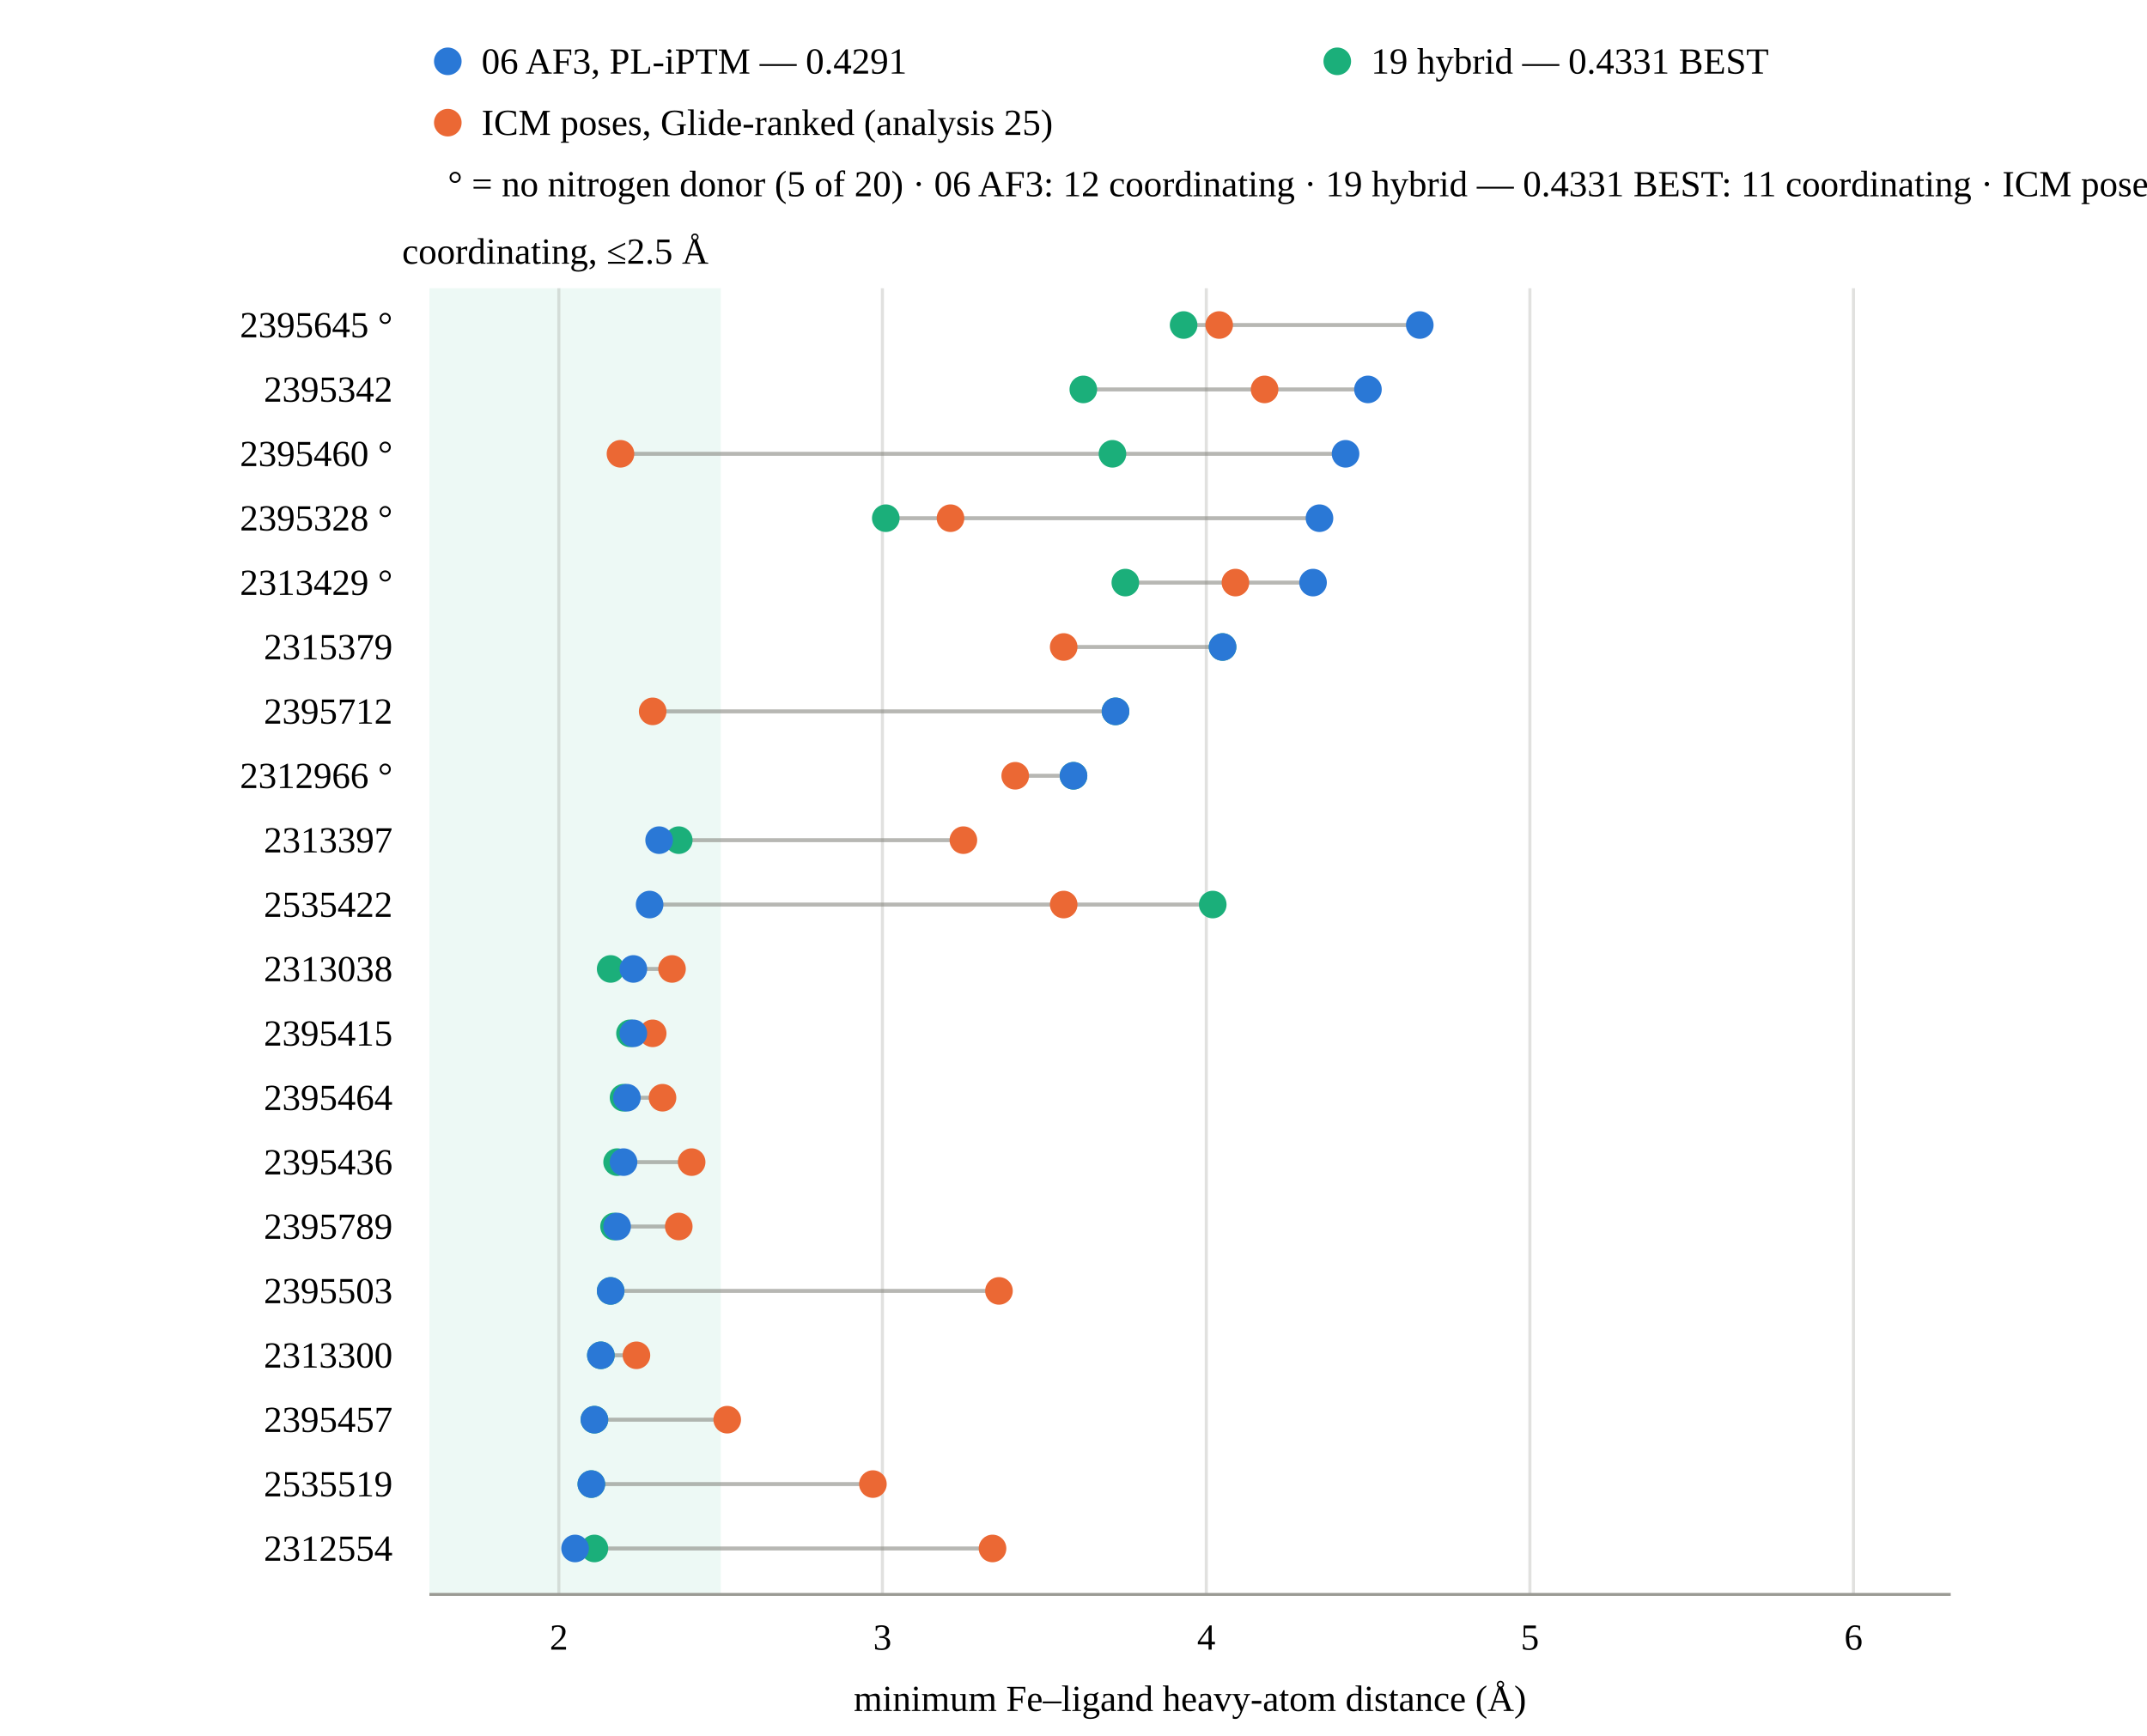
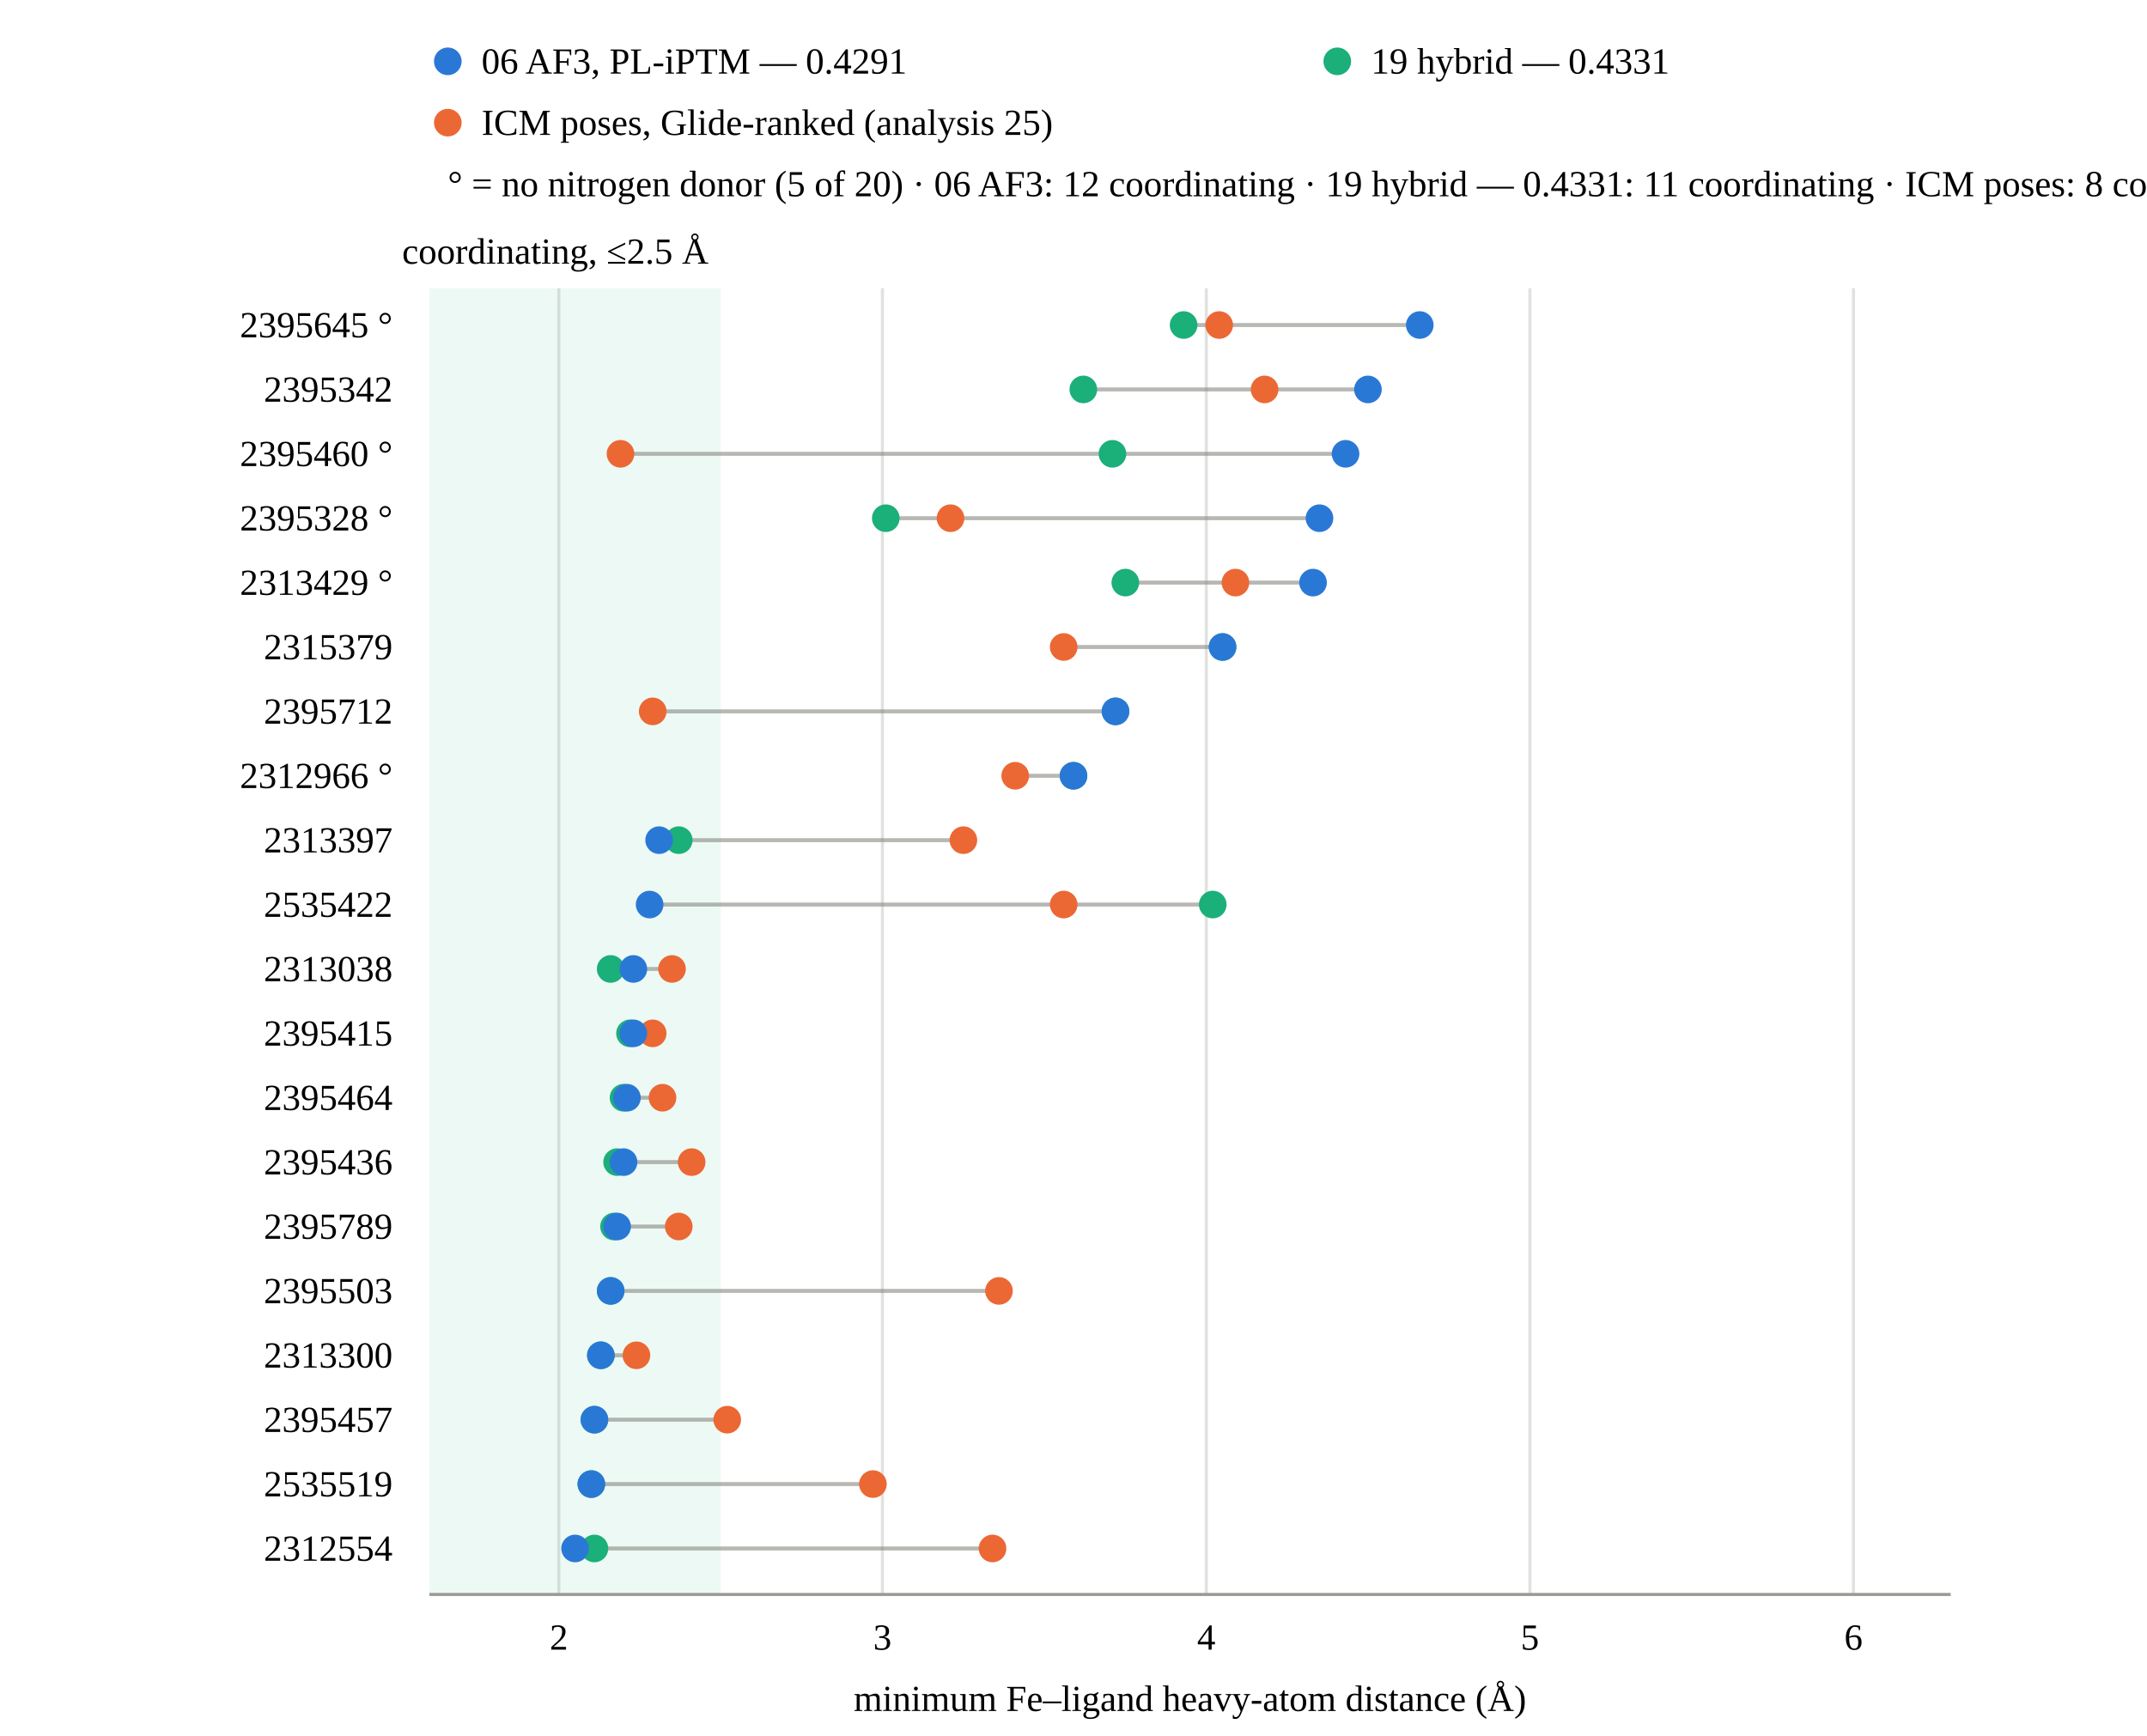
<svg xmlns="http://www.w3.org/2000/svg" viewBox="0 0 700 566" role="img">
  <rect x="140.0" y="94" width="95.0" height="426" fill="#1baf7a" opacity="0.08" />
  <text x="231.0" y="86" text-anchor="end" class="ts">coordinating, ≤2.5 Å</text>
  <line x1="182.2" y1="94" x2="182.2" y2="520" stroke="#9a9a94" stroke-opacity="0.3" />
  <text x="182.2" y="538" text-anchor="middle" class="ts">2</text>
  <line x1="287.7" y1="94" x2="287.7" y2="520" stroke="#9a9a94" stroke-opacity="0.3" />
  <text x="287.7" y="538" text-anchor="middle" class="ts">3</text>
  <line x1="393.3" y1="94" x2="393.3" y2="520" stroke="#9a9a94" stroke-opacity="0.3" />
  <text x="393.3" y="538" text-anchor="middle" class="ts">4</text>
  <line x1="498.8" y1="94" x2="498.8" y2="520" stroke="#9a9a94" stroke-opacity="0.3" />
  <text x="498.8" y="538" text-anchor="middle" class="ts">5</text>
  <line x1="604.3" y1="94" x2="604.3" y2="520" stroke="#9a9a94" stroke-opacity="0.3" />
  <text x="604.3" y="538" text-anchor="middle" class="ts">6</text>
  <text x="128" y="110" text-anchor="end" class="ts">2395645 °</text>
  <line x1="385.9" y1="106" x2="462.9" y2="106" stroke="#888780" stroke-width="1.3" stroke-opacity="0.6" />
  <circle cx="397.5" cy="106" r="4.5" fill="#eb6834" />
  <circle cx="385.9" cy="106" r="4.5" fill="#1baf7a" />
  <circle cx="462.9" cy="106" r="4.5" fill="#2a78d6" />
  <text x="128" y="131" text-anchor="end" class="ts">2395342</text>
  <line x1="353.2" y1="127" x2="446.0" y2="127" stroke="#888780" stroke-width="1.3" stroke-opacity="0.6" />
  <circle cx="412.3" cy="127" r="4.5" fill="#eb6834" />
  <circle cx="353.2" cy="127" r="4.5" fill="#1baf7a" />
  <circle cx="446.0" cy="127" r="4.5" fill="#2a78d6" />
  <text x="128" y="152" text-anchor="end" class="ts">2395460 °</text>
  <line x1="202.3" y1="148" x2="438.7" y2="148" stroke="#888780" stroke-width="1.3" stroke-opacity="0.6" />
  <circle cx="202.3" cy="148" r="4.5" fill="#eb6834" />
  <circle cx="362.7" cy="148" r="4.5" fill="#1baf7a" />
  <circle cx="438.7" cy="148" r="4.5" fill="#2a78d6" />
  <text x="128" y="173" text-anchor="end" class="ts">2395328 °</text>
  <line x1="288.8" y1="169" x2="430.2" y2="169" stroke="#888780" stroke-width="1.3" stroke-opacity="0.6" />
  <circle cx="309.9" cy="169" r="4.5" fill="#eb6834" />
  <circle cx="288.8" cy="169" r="4.5" fill="#1baf7a" />
  <circle cx="430.2" cy="169" r="4.5" fill="#2a78d6" />
  <text x="128" y="194" text-anchor="end" class="ts">2313429 °</text>
  <line x1="366.9" y1="190" x2="428.1" y2="190" stroke="#888780" stroke-width="1.3" stroke-opacity="0.6" />
  <circle cx="402.8" cy="190" r="4.5" fill="#eb6834" />
  <circle cx="366.9" cy="190" r="4.5" fill="#1baf7a" />
  <circle cx="428.1" cy="190" r="4.5" fill="#2a78d6" />
  <text x="128" y="215" text-anchor="end" class="ts">2315379</text>
  <line x1="346.8" y1="211" x2="398.6" y2="211" stroke="#888780" stroke-width="1.3" stroke-opacity="0.6" />
  <circle cx="346.8" cy="211" r="4.5" fill="#eb6834" />
  <circle cx="398.6" cy="211" r="4.5" fill="#1baf7a" />
  <circle cx="398.6" cy="211" r="4.5" fill="#2a78d6" />
  <text x="128" y="236" text-anchor="end" class="ts">2395712</text>
  <line x1="212.8" y1="232" x2="363.7" y2="232" stroke="#888780" stroke-width="1.3" stroke-opacity="0.6" />
  <circle cx="212.8" cy="232" r="4.5" fill="#eb6834" />
  <circle cx="363.7" cy="232" r="4.5" fill="#1baf7a" />
  <circle cx="363.7" cy="232" r="4.5" fill="#2a78d6" />
  <text x="128" y="257" text-anchor="end" class="ts">2312966 °</text>
  <line x1="331.0" y1="253" x2="350.0" y2="253" stroke="#888780" stroke-width="1.3" stroke-opacity="0.6" />
  <circle cx="331.0" cy="253" r="4.5" fill="#eb6834" />
  <circle cx="350.0" cy="253" r="4.5" fill="#1baf7a" />
  <circle cx="350.0" cy="253" r="4.5" fill="#2a78d6" />
  <text x="128" y="278" text-anchor="end" class="ts">2313397</text>
  <line x1="214.9" y1="274" x2="314.1" y2="274" stroke="#888780" stroke-width="1.3" stroke-opacity="0.6" />
  <circle cx="314.1" cy="274" r="4.5" fill="#eb6834" />
  <circle cx="221.3" cy="274" r="4.5" fill="#1baf7a" />
  <circle cx="214.9" cy="274" r="4.5" fill="#2a78d6" />
  <text x="128" y="299" text-anchor="end" class="ts">2535422</text>
  <line x1="211.8" y1="295" x2="395.4" y2="295" stroke="#888780" stroke-width="1.3" stroke-opacity="0.6" />
  <circle cx="346.8" cy="295" r="4.5" fill="#eb6834" />
  <circle cx="395.4" cy="295" r="4.5" fill="#1baf7a" />
  <circle cx="211.8" cy="295" r="4.5" fill="#2a78d6" />
  <text x="128" y="320" text-anchor="end" class="ts">2313038</text>
  <line x1="199.1" y1="316" x2="219.1" y2="316" stroke="#888780" stroke-width="1.3" stroke-opacity="0.6" />
  <circle cx="219.1" cy="316" r="4.5" fill="#eb6834" />
  <circle cx="199.1" cy="316" r="4.5" fill="#1baf7a" />
  <circle cx="206.5" cy="316" r="4.5" fill="#2a78d6" />
  <text x="128" y="341" text-anchor="end" class="ts">2395415</text>
  <line x1="205.4" y1="337" x2="212.8" y2="337" stroke="#888780" stroke-width="1.3" stroke-opacity="0.6" />
  <circle cx="212.8" cy="337" r="4.5" fill="#eb6834" />
  <circle cx="205.4" cy="337" r="4.5" fill="#1baf7a" />
  <circle cx="206.5" cy="337" r="4.5" fill="#2a78d6" />
  <text x="128" y="362" text-anchor="end" class="ts">2395464</text>
  <line x1="203.3" y1="358" x2="216.0" y2="358" stroke="#888780" stroke-width="1.3" stroke-opacity="0.6" />
  <circle cx="216.0" cy="358" r="4.5" fill="#eb6834" />
  <circle cx="203.3" cy="358" r="4.5" fill="#1baf7a" />
  <circle cx="204.4" cy="358" r="4.5" fill="#2a78d6" />
  <text x="128" y="383" text-anchor="end" class="ts">2395436</text>
  <line x1="201.2" y1="379" x2="225.5" y2="379" stroke="#888780" stroke-width="1.3" stroke-opacity="0.6" />
  <circle cx="225.5" cy="379" r="4.5" fill="#eb6834" />
  <circle cx="201.2" cy="379" r="4.5" fill="#1baf7a" />
  <circle cx="203.3" cy="379" r="4.5" fill="#2a78d6" />
  <text x="128" y="404" text-anchor="end" class="ts">2395789</text>
  <line x1="200.2" y1="400" x2="221.3" y2="400" stroke="#888780" stroke-width="1.3" stroke-opacity="0.6" />
  <circle cx="221.3" cy="400" r="4.5" fill="#eb6834" />
  <circle cx="200.2" cy="400" r="4.5" fill="#1baf7a" />
  <circle cx="201.2" cy="400" r="4.5" fill="#2a78d6" />
  <text x="128" y="425" text-anchor="end" class="ts">2395503</text>
  <line x1="199.1" y1="421" x2="325.7" y2="421" stroke="#888780" stroke-width="1.3" stroke-opacity="0.6" />
  <circle cx="325.7" cy="421" r="4.5" fill="#eb6834" />
  <circle cx="199.1" cy="421" r="4.5" fill="#1baf7a" />
  <circle cx="199.1" cy="421" r="4.5" fill="#2a78d6" />
  <text x="128" y="446" text-anchor="end" class="ts">2313300</text>
  <line x1="195.9" y1="442" x2="207.5" y2="442" stroke="#888780" stroke-width="1.3" stroke-opacity="0.6" />
  <circle cx="207.5" cy="442" r="4.5" fill="#eb6834" />
  <circle cx="195.9" cy="442" r="4.5" fill="#1baf7a" />
  <circle cx="195.9" cy="442" r="4.5" fill="#2a78d6" />
  <text x="128" y="467" text-anchor="end" class="ts">2395457</text>
  <line x1="193.8" y1="463" x2="237.1" y2="463" stroke="#888780" stroke-width="1.3" stroke-opacity="0.6" />
  <circle cx="237.1" cy="463" r="4.5" fill="#eb6834" />
  <circle cx="193.8" cy="463" r="4.5" fill="#1baf7a" />
  <circle cx="193.8" cy="463" r="4.5" fill="#2a78d6" />
  <text x="128" y="488" text-anchor="end" class="ts">2535519</text>
  <line x1="192.8" y1="484" x2="284.6" y2="484" stroke="#888780" stroke-width="1.3" stroke-opacity="0.6" />
  <circle cx="284.6" cy="484" r="4.5" fill="#eb6834" />
  <circle cx="192.8" cy="484" r="4.5" fill="#1baf7a" />
  <circle cx="192.8" cy="484" r="4.5" fill="#2a78d6" />
  <text x="128" y="509" text-anchor="end" class="ts">2312554</text>
  <line x1="187.5" y1="505" x2="323.6" y2="505" stroke="#888780" stroke-width="1.3" stroke-opacity="0.6" />
  <circle cx="323.6" cy="505" r="4.5" fill="#eb6834" />
  <circle cx="193.8" cy="505" r="4.5" fill="#1baf7a" />
  <circle cx="187.5" cy="505" r="4.5" fill="#2a78d6" />
  <line x1="140" y1="520" x2="636" y2="520" stroke="#9a9a94" />
  <text x="388" y="558" text-anchor="middle" class="ts">minimum Fe–ligand heavy-atom distance (Å)</text>
  <circle cx="146" cy="20" r="4.5" fill="#2a78d6" />
  <text x="157" y="24" class="ts">06 AF3, PL-iPTM — 0.4291</text>
  <circle cx="436" cy="20" r="4.5" fill="#1baf7a" />
-   <text x="447" y="24" class="ts">19 hybrid — 0.4331  BEST</text>
+   <text x="447" y="24" class="ts">19 hybrid — 0.4331</text>
  <circle cx="146" cy="40" r="4.5" fill="#eb6834" />
  <text x="157" y="44" class="ts">ICM poses, Glide-ranked (analysis 25)</text>
-   <text x="146" y="64" class="ts">° = no nitrogen donor (5 of 20) · 06 AF3: 12 coordinating · 19 hybrid — 0.4331  BEST: 11 coordinating · ICM poses: 8 coordinating</text>
+   <text x="146" y="64" class="ts">° = no nitrogen donor (5 of 20) · 06 AF3: 12 coordinating · 19 hybrid — 0.4331: 11 coordinating · ICM poses: 8 coordinating</text>
</svg>
